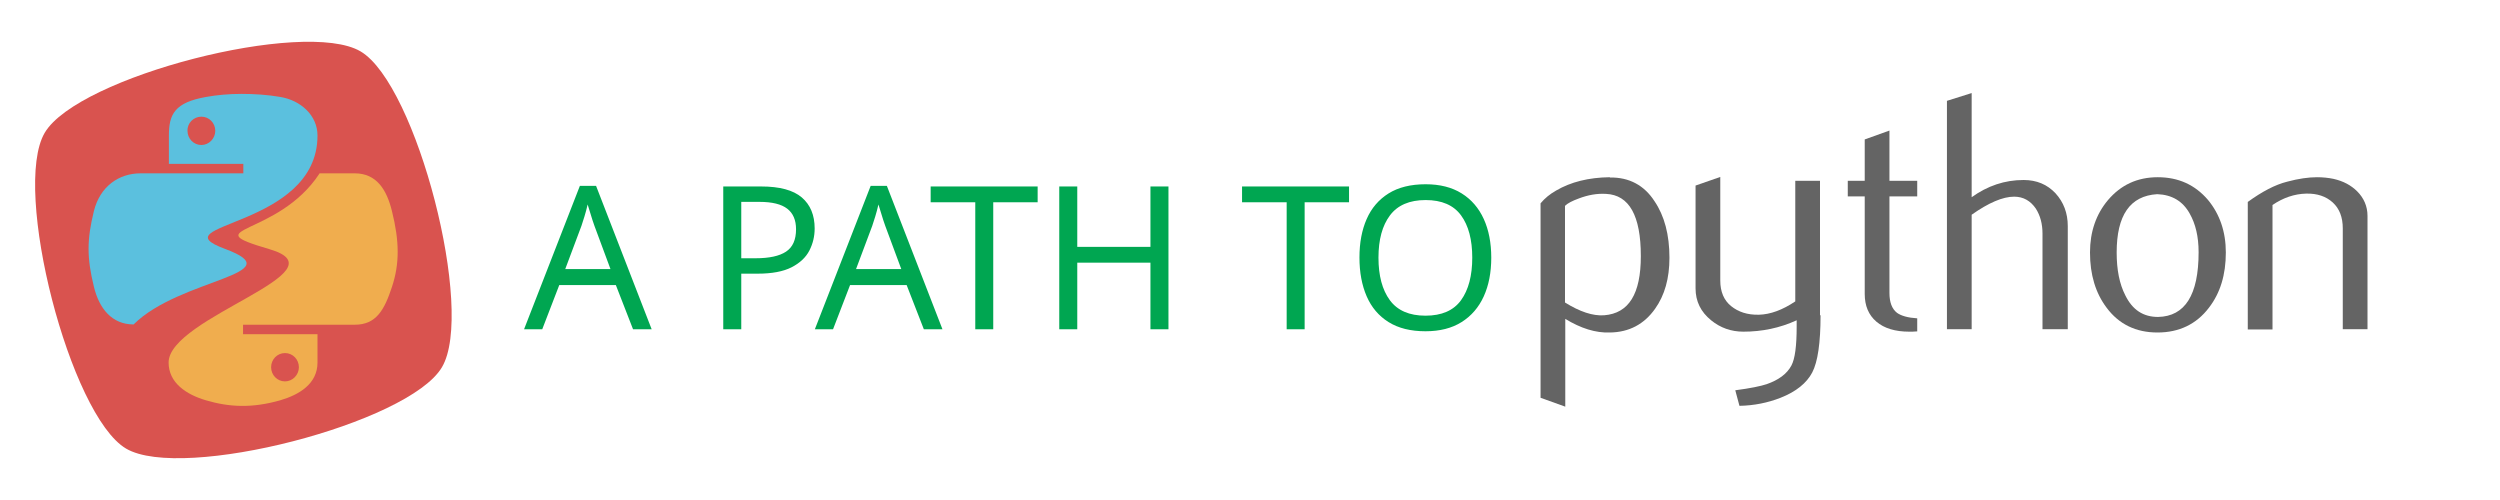
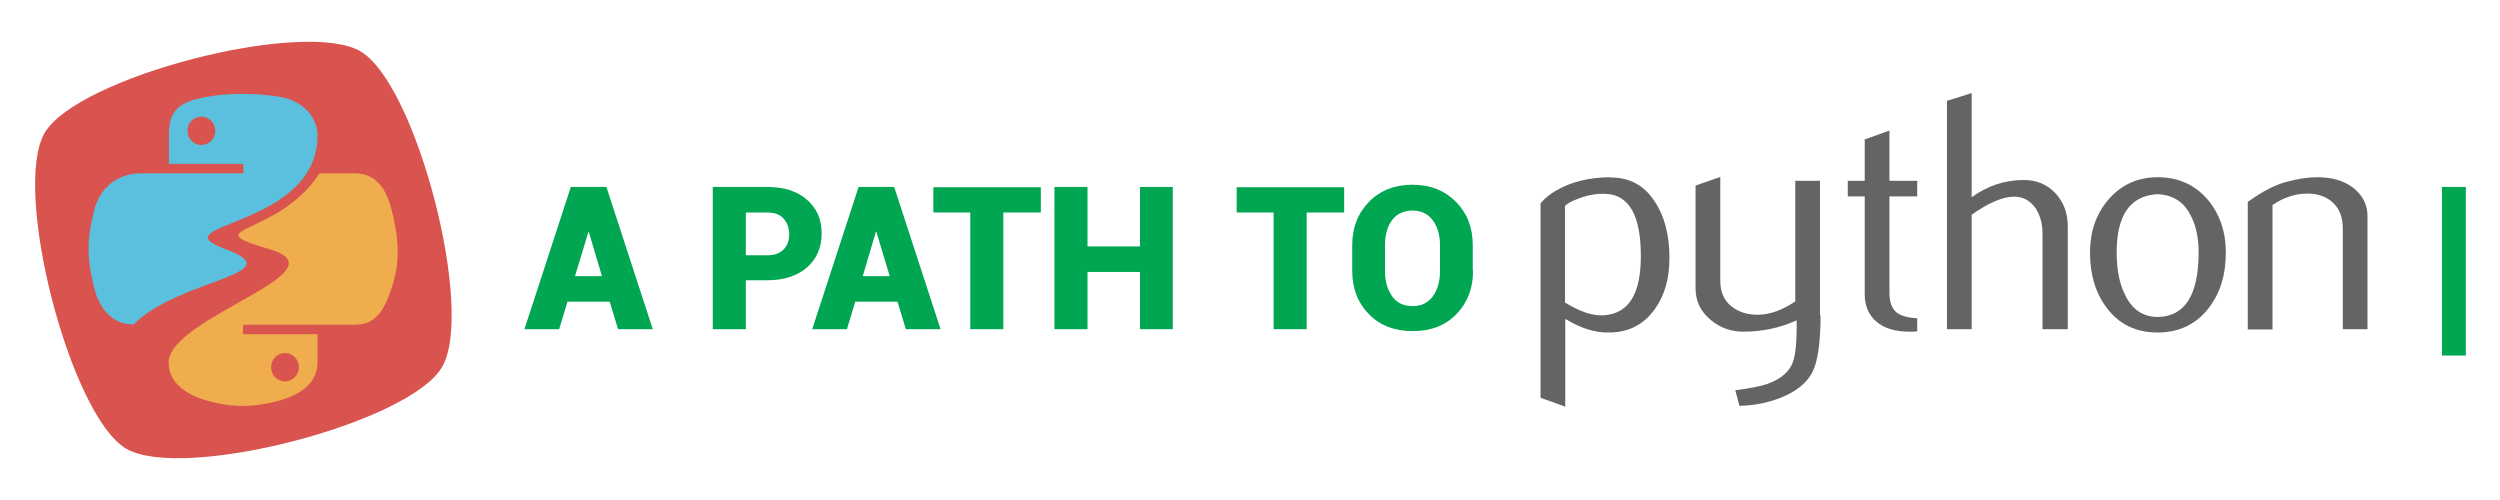
<svg xmlns="http://www.w3.org/2000/svg" version="1.1" id="svg2" x="0px" y="0px" viewBox="0 0 900 180" style="enable-background:new 0 0 900 180;" xml:space="preserve">
  <style type="text/css">
	.st0{fill:#D9534F;}
	.st1{fill:#5BC0DE;}
	.st2{fill:#F0AD4E;}
	.st3{fill:#646464;}
	.st4{fill:#00A651;}
- 	.st5{font-family:'Roboto-Black';}
- 	.st6{font-size:72px;}
</style>
  <path id="path4554" class="st0" d="  M159.1,132.2c-11.9,20.2-93.5,41.2-113.7,29.3C25.2,149.6,4.2,68,16.1,47.8s93.5-41.2,113.7-29.3S171.1,112,159.1,132.2L159.1,132.2  z" />
  <path id="path1948" class="st1" d="M87,33.8  c-4.6,0-9,0.4-12.8,1.1c-11.3,2-13.4,6.2-13.4,13.9v10.2h26.8v3.4H60.7l-10.1,0c-7.8,0-14.6,4.7-16.8,13.6  c-2.5,10.2-2.6,16.6,0,27.2c1.9,7.9,6.5,13.6,14.3,13.6c16.6-16.6,57.7-18,32.9-27.2s33.3-7.3,33.3-40.8c0-7.3-6.1-12.7-13.4-13.9  C96.3,34.1,91.5,33.8,87,33.8z M72.5,42c2.8,0,5,2.3,5,5.1c0,2.8-2.3,5.1-5,5.1c-2.8,0-5-2.3-5-5.1C67.4,44.3,69.7,42,72.5,42z" />
  <path id="path1950" class="st2" d="M115,62.5  c-15.1,23-45.7,19.1-18,27.2s-36.3,24.5-36.3,40.8c0,7.3,6.3,11.5,13.4,13.6c8.5,2.5,16.6,2.9,26.8,0c6.8-2,13.4-5.9,13.4-13.6  v-10.2H87.5v-3.4h26.8h13.4c7.8,0,10.7-5.4,13.4-13.6c2.8-8.4,2.7-16.5,0-27.3c-1.9-7.8-5.6-13.6-13.4-13.6H115z M102.6,127.1  c2.8,0,5,2.3,5,5.1c0,2.8-2.3,5.1-5,5.1c-2.8,0-5-2.3-5-5.1C97.6,129.4,99.8,127.1,102.6,127.1z" />
  <g>
    <path id="path46" class="st3" d="M590.7,92.2c0-14.6-4.2-22-12.5-22.4c-3.3-0.2-6.5,0.4-9.7,1.6c-2.5,0.9-4.2,1.8-5.1,2.7v34.8   c5.3,3.3,10,4.9,14.1,4.6C586.4,112.8,590.7,105.8,590.7,92.2z M601,92.8c0,7.4-1.7,13.5-5.2,18.4c-3.9,5.5-9.3,8.4-16.2,8.5   c-5.2,0.2-10.5-1.5-16.1-4.9v31.6l-8.9-3.2V73.2c1.5-1.8,3.3-3.3,5.6-4.6c5.3-3.1,11.7-4.7,19.3-4.8l0.1,0.1   c6.9-0.1,12.3,2.8,16,8.5C599.2,77.7,601,84.5,601,92.8z" />
    <path id="path48" class="st3" d="M655.4,113.5c0,9.9-1,16.8-3,20.6c-2,3.8-5.8,6.9-11.4,9.1c-4.6,1.8-9.5,2.8-14.8,2.9l-1.5-5.6   c5.4-0.7,9.2-1.5,11.3-2.2c4.3-1.5,7.3-3.7,8.9-6.7c1.3-2.4,1.9-7.1,1.9-14v-2.3c-6.1,2.8-12.5,4.1-19.2,4.1   c-4.4,0-8.3-1.4-11.6-4.1c-3.7-3-5.6-6.8-5.6-11.5V66.8l8.9-3.1v37.3c0,4,1.3,7.1,3.9,9.2s5.9,3.2,10,3.1c4.1-0.1,8.5-1.7,13.1-4.8   V65.1h8.9V113.5z" />
    <path id="path50" class="st3" d="M690.2,119.3c-1.1,0.1-2,0.1-2.9,0.1c-5,0-9-1.2-11.8-3.6c-2.8-2.4-4.2-5.7-4.2-10V70.7h-6.1v-5.6   h6.1V50.2l8.9-3.2v18.1h10v5.6h-10v34.8c0,3.3,0.9,5.7,2.7,7.1c1.5,1.1,4,1.8,7.3,2V119.3z" />
    <path id="path52" class="st3" d="M744.2,118.5h-8.9V84.1c0-3.5-0.8-6.5-2.4-9c-1.9-2.8-4.5-4.3-7.8-4.3c-4.1,0-9.2,2.2-15.3,6.5   v41.2h-8.9V36.3l8.9-2.8V71c5.7-4.1,11.9-6.2,18.7-6.2c4.7,0,8.5,1.6,11.5,4.8c2.9,3.2,4.4,7.1,4.4,11.8V118.5L744.2,118.5z" />
    <path id="path54" class="st3" d="M791.5,90.8c0-5.6-1.1-10.2-3.2-13.9c-2.5-4.5-6.4-6.8-11.7-7c-9.8,0.6-14.6,7.6-14.6,21   c0,6.2,1,11.3,3.1,15.4c2.6,5.3,6.5,7.8,11.8,7.8C786.6,113.9,791.5,106.2,791.5,90.8z M801.3,90.9c0,8-2,14.6-6.1,19.9   c-4.5,5.9-10.7,8.9-18.5,8.9c-7.8,0-13.9-3-18.3-8.9c-4-5.3-6-11.9-6-19.9c0-7.5,2.2-13.8,6.5-18.9c4.6-5.4,10.5-8.2,17.9-8.2   c7.4,0,13.4,2.7,18.1,8.2C799.1,77.1,801.3,83.4,801.3,90.9z" />
    <path id="path56" class="st3" d="M852.3,118.5h-8.9V82.2c0-4-1.2-7.1-3.6-9.3c-2.4-2.2-5.6-3.3-9.6-3.2c-4.2,0.1-8.3,1.5-12.1,4.1   v44.8h-8.9V72.7c5.1-3.7,9.8-6.2,14.2-7.3c4.1-1.1,7.7-1.6,10.7-1.6c2.1,0,4.1,0.2,6,0.6c3.5,0.8,6.3,2.3,8.5,4.5   c2.4,2.4,3.7,5.4,3.7,8.8V118.5z" />
  </g>
-   <text transform="matrix(1 0 0 1 188.6609 118.535)" class="st4 st5 st6">A PATH TO                   |</text>
+   <g>
+     <path class="st4" d="M219.5,108.6h-15.2l-3,9.9h-12.5l16.7-51.2h6.4v0l0,0h6.4l16.7,51.2h-12.5L219.5,108.6z M207,99.4h9.7   L212,83.6h-0.2L207,99.4z" />
+     <path class="st4" d="M268.5,101v17.5h-11.9V67.3h19.5c6.1,0,10.9,1.5,14.4,4.6c3.6,3.1,5.3,7.2,5.3,12.2c0,5-1.8,9.1-5.3,12.2   c-3.6,3.1-8.4,4.6-14.4,4.6H268.5z M268.5,91.9h7.7c2.6,0,4.5-0.7,5.9-2.1c1.4-1.4,2-3.2,2-5.5c0-2.3-0.7-4.1-2-5.6   c-1.3-1.5-3.3-2.2-5.9-2.2h-7.7V91.9z" />
+     <path class="st4" d="M323.1,108.6h-15.2l-3,9.9h-12.5l16.7-51.2h6.4v0l0,0h6.4l16.7,51.2h-12.5L323.1,108.6z M310.6,99.4h9.7   l-4.8-15.9h-0.2L310.6,99.4z" />
+     <path class="st4" d="M374.7,76.5h-13.5v42h-11.9v-42H336v-9.1h38.7V76.5z" />
+     <path class="st4" d="M422.2,118.5h-11.8V97.9h-18.9v20.6h-11.9V67.3h11.9v21.4h18.9V67.3h11.8V118.5z" />
+     <path class="st4" d="M483.9,76.5h-13.5v42h-11.9v-42h-13.3v-9.1h38.7V76.5z" />
+     <path class="st4" d="M530.3,97.5c0,6.3-2,11.5-6,15.6s-9.2,6.1-15.7,6.1c-6.5,0-11.8-2-15.8-6.1s-6-9.3-6-15.6v-9.2   c0-6.3,2-11.5,6-15.6c4-4.1,9.3-6.2,15.7-6.2c6.4,0,11.6,2.1,15.7,6.2c4,4.1,6,9.3,6,15.6V97.5z M518.4,88.3c0-3.7-0.9-6.7-2.6-9   c-1.7-2.3-4.2-3.5-7.3-3.5c-3.2,0-5.7,1.2-7.4,3.5c-1.7,2.3-2.5,5.3-2.5,9v9.3c0,3.7,0.9,6.7,2.6,9.1s4.2,3.5,7.4,3.5   c3.1,0,5.5-1.2,7.2-3.5s2.6-5.4,2.6-9.1V88.3z" />
+     <path class="st4" d="M887.7,128h-8.6V67.3h8.6V128z" />
+   </g>
</svg>
